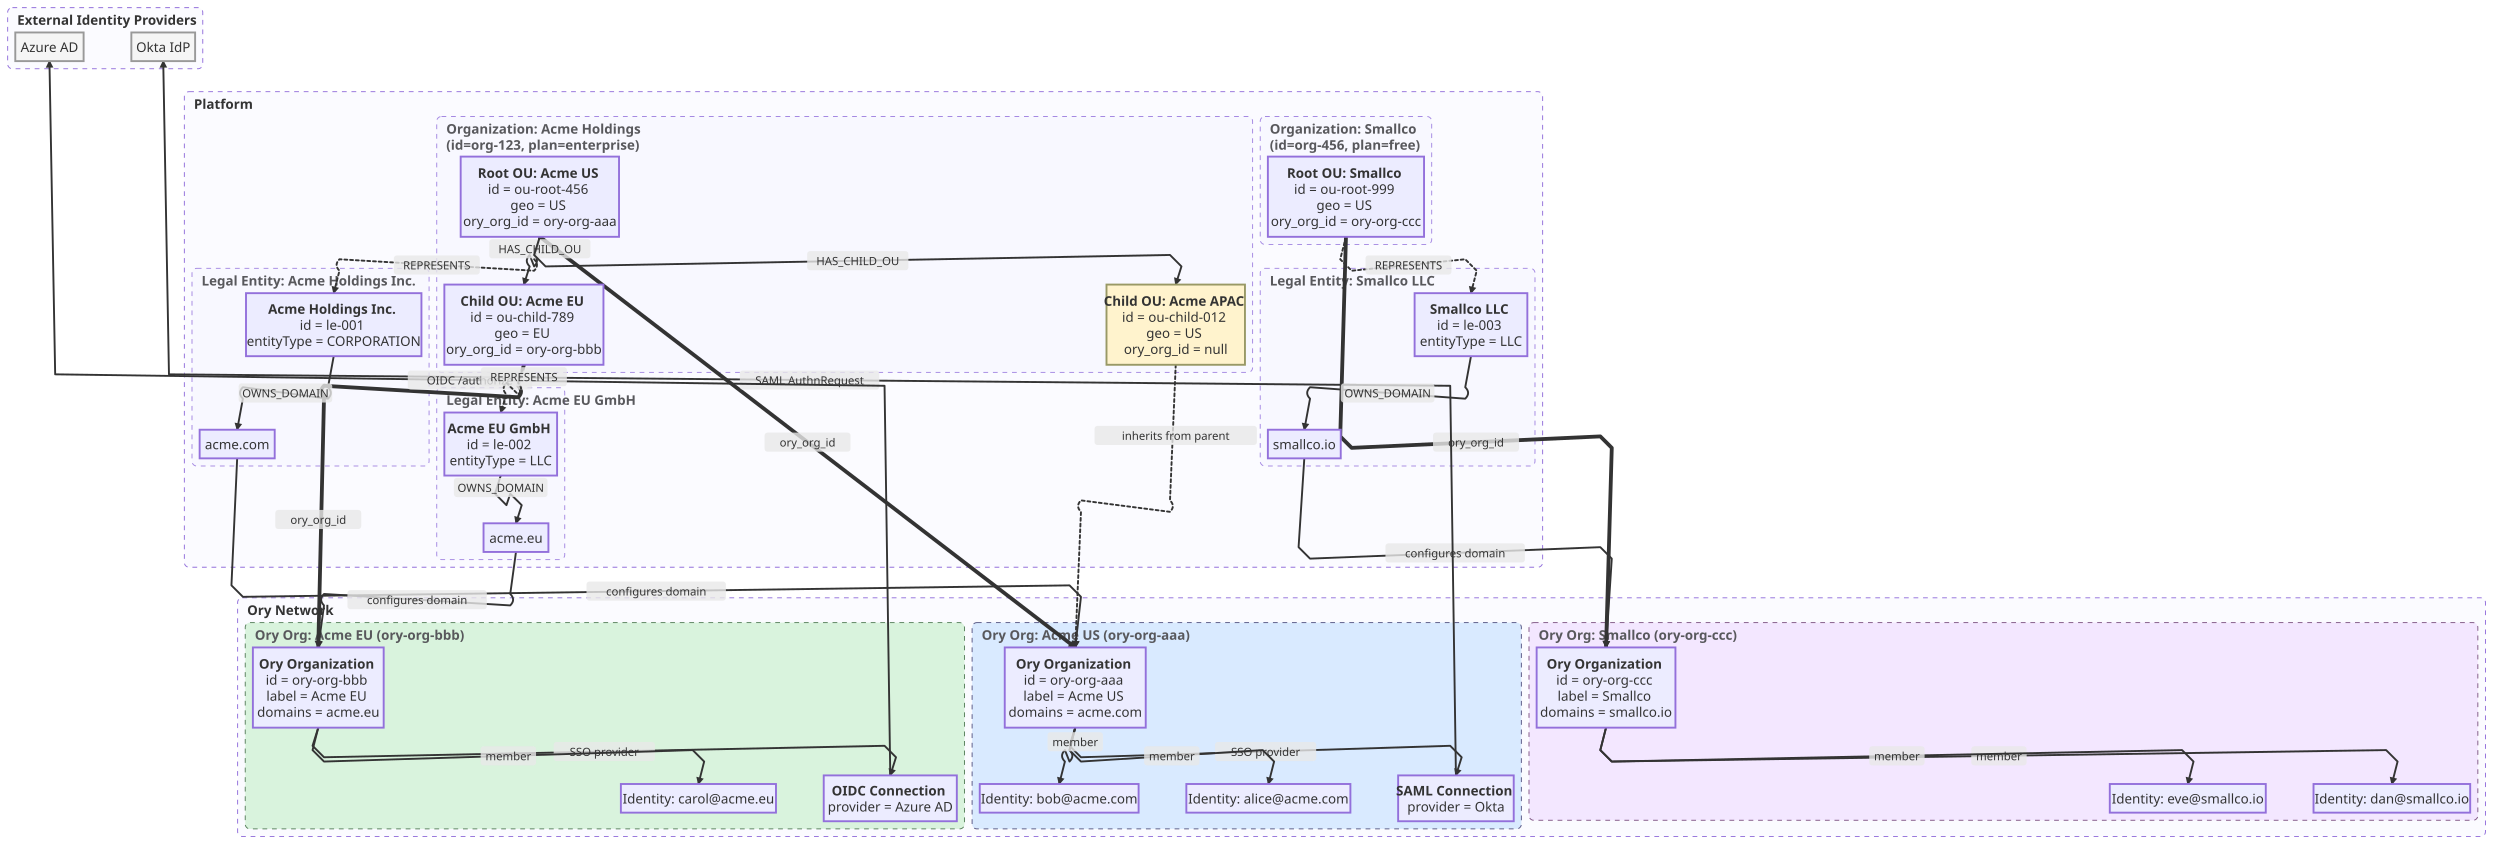
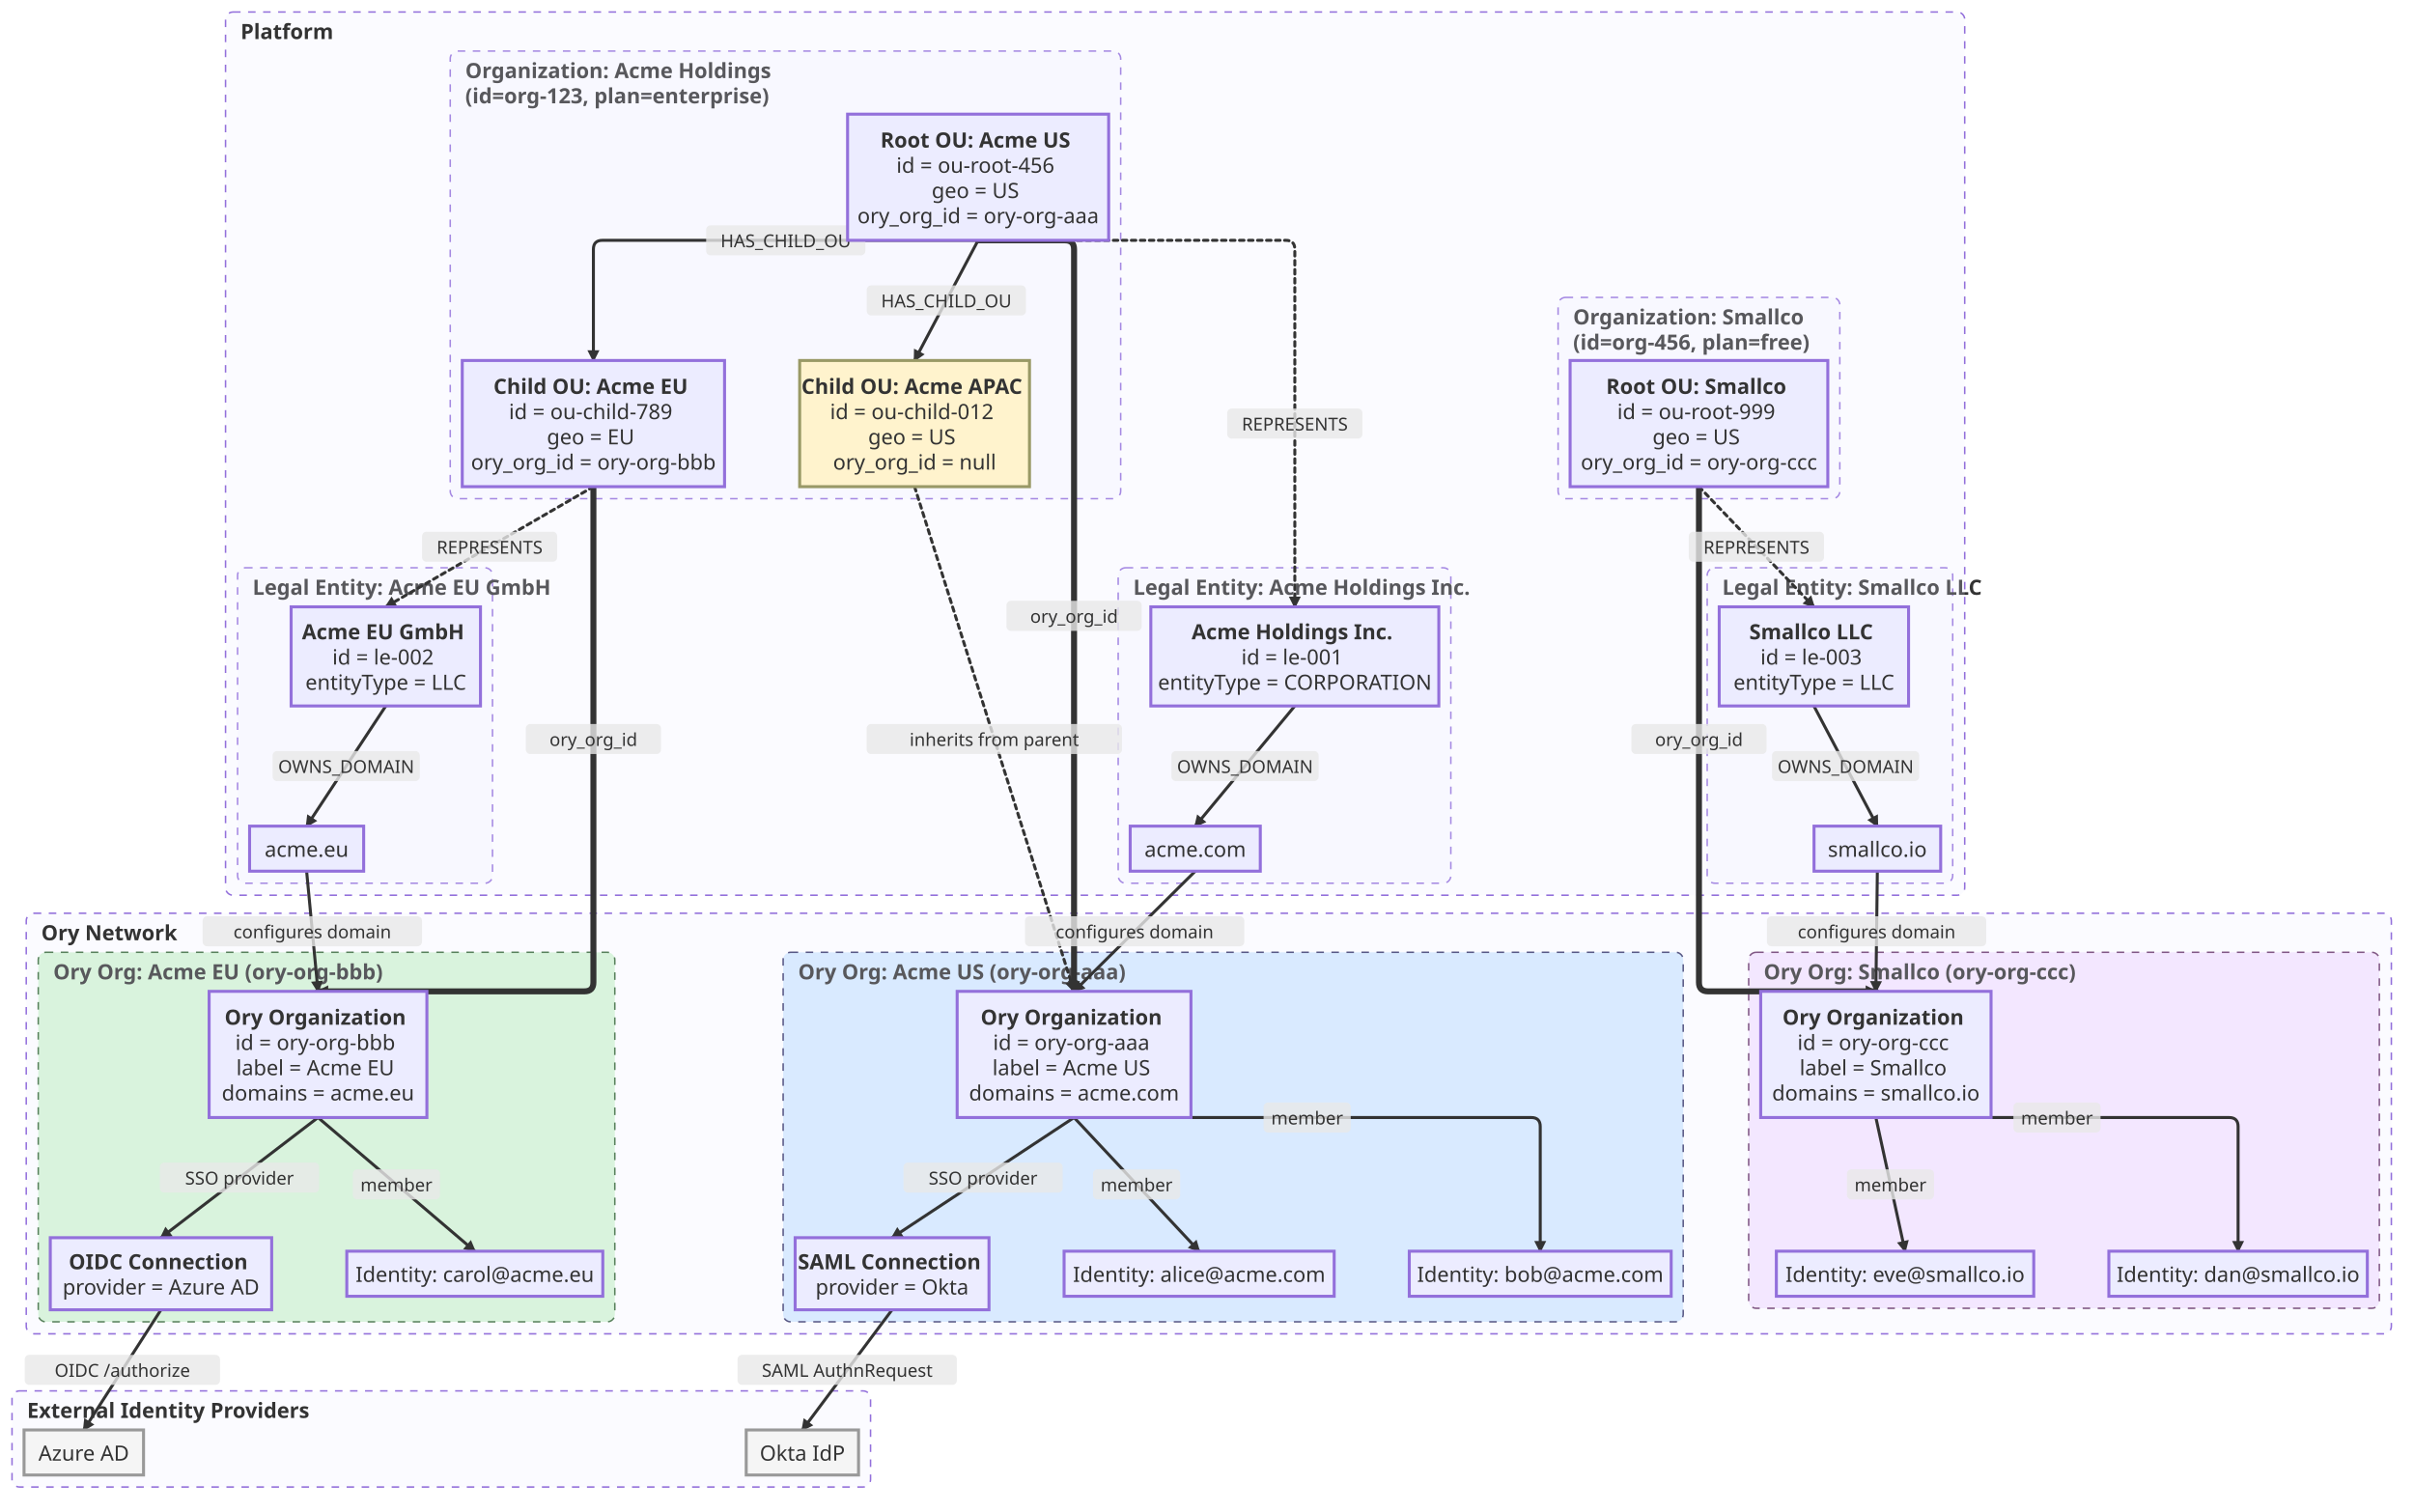
- <svg xmlns="http://www.w3.org/2000/svg" viewBox="0 0 2618 892" width="2618" height="892">
+ <svg xmlns="http://www.w3.org/2000/svg" viewBox="0 0 1607 1006" width="1607" height="1006">
  <style>
  svg { background: #ffffff; }
  .node-text { font-family: sans-serif; font-size: 14px; }
  .edge-label { font-family: sans-serif; font-size: 11.9px; }
</style>
  <defs>
    <marker id="arrowhead" viewBox="0 0 10 10" markerWidth="8" markerHeight="8" refX="8.5" refY="5" orient="auto" markerUnits="userSpaceOnUse">
      <path d="M 0 0 L 10 5 L 0 10 z" fill="#333333" />
    </marker>
    <marker id="arrowhead-thick" viewBox="0 0 10 10" markerWidth="8" markerHeight="8" refX="8.5" refY="5" orient="auto" markerUnits="userSpaceOnUse">
      <path d="M 0 0 L 10 5 L 0 10 z" fill="#333333" />
    </marker>
  </defs>
  <g transform="translate(8, 8)">
-     <rect x="449.33" y="114" width="854.383" height="268" rx="5" fill="#ebebff33" stroke="#9370DB" stroke-width="1" stroke-dasharray="5,5" />
-     <text x="459.33" y="132" font-family="sans-serif" font-size="14" font-weight="bold" fill="#333333">
-       <tspan x="459.33" dy="0">Organization: Acme Holdings</tspan>
-       <tspan x="459.33" dy="1.2em">(id=org-123, plan=enterprise)</tspan>
+     <rect x="291.724" y="26" width="446.316" height="298" rx="5" fill="#ebebff33" stroke="#9370DB" stroke-width="1" stroke-dasharray="5,5" />
+     <text x="301.724" y="44" font-family="sans-serif" font-size="14" font-weight="bold" fill="#333333">
+       <tspan x="301.724" dy="0">Organization: Acme Holdings</tspan>
+       <tspan x="301.724" dy="1.2em">(id=org-123, plan=enterprise)</tspan>
    </text>
-     <rect x="1311.712" y="114" width="179.546" height="134" rx="5" fill="#ebebff33" stroke="#9370DB" stroke-width="1" stroke-dasharray="5,5" />
-     <text x="1321.712" y="132" font-family="sans-serif" font-size="14" font-weight="bold" fill="#333333">
-       <tspan x="1321.712" dy="0">Organization: Smallco</tspan>
-       <tspan x="1321.712" dy="1.2em">(id=org-456, plan=free)</tspan>
+     <rect x="1029.221" y="190" width="187.546" height="134" rx="5" fill="#ebebff33" stroke="#9370DB" stroke-width="1" stroke-dasharray="5,5" />
+     <text x="1039.221" y="208" font-family="sans-serif" font-size="14" font-weight="bold" fill="#333333">
+       <tspan x="1039.221" dy="0">Organization: Smallco</tspan>
+       <tspan x="1039.221" dy="1.2em">(id=org-456, plan=free)</tspan>
    </text>
-     <rect x="193.058" y="273" width="248.272" height="207" rx="5" fill="#ebebff33" stroke="#9370DB" stroke-width="1" stroke-dasharray="5,5" />
-     <text x="203.058" y="291" font-family="sans-serif" font-size="14" font-weight="bold" fill="#333333">Legal Entity: Acme Holdings Inc.</text>
-     <rect x="449.33" y="398" width="134.058" height="180" rx="5" fill="#ebebff33" stroke="#9370DB" stroke-width="1" stroke-dasharray="5,5" />
-     <text x="459.33" y="416" font-family="sans-serif" font-size="14" font-weight="bold" fill="#333333">Legal Entity: Acme EU GmbH</text>
-     <rect x="1311.712" y="273" width="287.723" height="207" rx="5" fill="#ebebff33" stroke="#9370DB" stroke-width="1" stroke-dasharray="5,5" />
-     <text x="1321.712" y="291" font-family="sans-serif" font-size="14" font-weight="bold" fill="#333333">Legal Entity: Smallco LLC</text>
-     <rect x="185.058" y="88" width="1422.378" height="498" rx="5" fill="#ebebff33" stroke="#9370DB" stroke-width="1" stroke-dasharray="5,5" />
-     <text x="195.058" y="106" font-family="sans-serif" font-size="14" font-weight="bold" fill="#333333">Platform</text>
-     <rect x="1009.991" y="644" width="575.18" height="216" rx="5" fill="#d4eaff" stroke="#336" stroke-width="1" stroke-dasharray="5,5" />
-     <text x="1019.991" y="662" font-family="sans-serif" font-size="14" font-weight="bold" fill="#333333">Ory Org: Acme US (ory-org-aaa)</text>
-     <rect x="248.819" y="644" width="753.172" height="216" rx="5" fill="#d4f5d4" stroke="#363" stroke-width="1" stroke-dasharray="5,5" />
-     <text x="258.819" y="662" font-family="sans-serif" font-size="14" font-weight="bold" fill="#333333">Ory Org: Acme EU (ory-org-bbb)</text>
-     <rect x="1593.17" y="644" width="993.614" height="207" rx="5" fill="#f5e6ff" stroke="#636" stroke-width="1" stroke-dasharray="5,5" />
-     <text x="1603.17" y="662" font-family="sans-serif" font-size="14" font-weight="bold" fill="#333333">Ory Org: Smallco (ory-org-ccc)</text>
-     <rect x="240.819" y="618" width="2353.966" height="250" rx="5" fill="#ebebff33" stroke="#9370DB" stroke-width="1" stroke-dasharray="5,5" />
-     <text x="250.819" y="636" font-family="sans-serif" font-size="14" font-weight="bold" fill="#333333">Ory Network</text>
-     <rect x="0" y="0" width="204.327" height="64" rx="5" fill="#ebebff33" stroke="#9370DB" stroke-width="1" stroke-dasharray="5,5" />
-     <text x="10" y="18" font-family="sans-serif" font-size="14" font-weight="bold" fill="#333333">External Identity Providers</text>
-     <path d="M 557.33 240 L 1117.991 670" fill="none" stroke="#333333" stroke-width="4" stroke-linecap="round" stroke-linejoin="round" marker-end="url(#arrowhead)" />
-     <rect x="792.66" y="445" width="90" height="20" rx="3" fill="rgba(232,232,232,0.8)" />
-     <text class="edge-label" x="837.66" y="455" text-anchor="middle" dominant-baseline="central" fill="#333333">ory_org_id</text>
-     <path d="M 540.636 374 L 534.636 396 Q 540.636 402 534.636 408 L 331.305 396 Q 325.305 402 331.305 408 L 325.305 670" fill="none" stroke="#333333" stroke-width="4" stroke-linecap="round" stroke-linejoin="round" marker-end="url(#arrowhead)" />
-     <rect x="280.305" y="526" width="90" height="20" rx="3" fill="rgba(232,232,232,0.8)" />
-     <text class="edge-label" x="325.305" y="536" text-anchor="middle" dominant-baseline="central" fill="#333333">ory_org_id</text>
-     <path d="M 1223.215 374 L 1217.215 516 Q 1223.215 522 1217.215 528 L 1123.991 516 Q 1117.991 522 1123.991 528 L 1117.991 670" fill="none" stroke="#333333" stroke-width="2" stroke-linecap="round" stroke-linejoin="round" stroke-dasharray="3,3" marker-end="url(#arrowhead)" />
-     <rect x="1138.215" y="438" width="170" height="20" rx="3" fill="rgba(232,232,232,0.8)" />
-     <text class="edge-label" x="1223.215" y="448" text-anchor="middle" dominant-baseline="central" fill="#333333">inherits from parent</text>
-     <path d="M 1401.485 240 L 1395.485 449 Q 1401.485 455 1407.485 461 L 1667.844 449 Q 1673.844 455 1679.844 461 L 1673.844 670" fill="none" stroke="#333333" stroke-width="4" stroke-linecap="round" stroke-linejoin="round" marker-end="url(#arrowhead)" />
-     <rect x="1492.665" y="445" width="90" height="20" rx="3" fill="rgba(232,232,232,0.8)" />
-     <text class="edge-label" x="1537.665" y="455" text-anchor="middle" dominant-baseline="central" fill="#333333">ory_org_id</text>
-     <path d="M 240.361 472 L 234.361 605 Q 240.361 611 246.361 617 L 1111.991 605 Q 1117.991 611 1123.991 617 L 1117.991 670" fill="none" stroke="#333333" stroke-width="2" stroke-linecap="round" stroke-linejoin="round" marker-end="url(#arrowhead)" />
-     <rect x="606.176" y="601" width="146" height="20" rx="3" fill="rgba(232,232,232,0.8)" />
-     <text class="edge-label" x="679.176" y="611" text-anchor="middle" dominant-baseline="central" fill="#333333">configures domain</text>
-     <path d="M 532.33 570 L 526.33 614 Q 532.33 620 526.33 626 L 331.305 614 Q 325.305 620 331.305 626 L 325.305 670" fill="none" stroke="#333333" stroke-width="2" stroke-linecap="round" stroke-linejoin="round" marker-end="url(#arrowhead)" />
-     <rect x="355.818" y="610" width="146" height="20" rx="3" fill="rgba(232,232,232,0.8)" />
-     <text class="edge-label" x="428.818" y="620" text-anchor="middle" dominant-baseline="central" fill="#333333">configures domain</text>
-     <path d="M 1357.87 472 L 1351.87 565 Q 1357.87 571 1363.87 577 L 1667.844 565 Q 1673.844 571 1679.844 577 L 1673.844 670" fill="none" stroke="#333333" stroke-width="2" stroke-linecap="round" stroke-linejoin="round" marker-end="url(#arrowhead)" />
-     <rect x="1442.857" y="561" width="146" height="20" rx="3" fill="rgba(232,232,232,0.8)" />
-     <text class="edge-label" x="1515.857" y="571" text-anchor="middle" dominant-baseline="central" fill="#333333">configures domain</text>
-     <path d="M 1516.653 804 L 1510.653 396 Q 1516.653 390 1510.653 396 L 168.94 384 Q 162.94 390 168.94 384 L 162.94 56" fill="none" stroke="#333333" stroke-width="2" stroke-linecap="round" stroke-linejoin="round" marker-end="url(#arrowhead)" />
-     <rect x="766.797" y="380" width="146" height="20" rx="3" fill="rgba(232,232,232,0.8)" />
-     <text class="edge-label" x="839.797" y="390" text-anchor="middle" dominant-baseline="central" fill="#333333">SAML AuthnRequest</text>
-     <path d="M 924.297 804 L 918.297 396 Q 924.297 390 918.297 396 L 49.777 384 Q 43.777 390 49.777 384 L 43.777 56" fill="none" stroke="#333333" stroke-width="2" stroke-linecap="round" stroke-linejoin="round" marker-end="url(#arrowhead)" />
-     <rect x="419.037" y="380" width="130" height="20" rx="3" fill="rgba(232,232,232,0.8)" />
-     <text class="edge-label" x="484.037" y="390" text-anchor="middle" dominant-baseline="central" fill="#333333">OIDC /authorize</text>
-     <path d="M 557.33 240 L 551.33 263.5 Q 557.33 269.5 551.33 275.5 L 347.471 263.5 Q 341.471 269.5 347.471 275.5 L 341.471 299" fill="none" stroke="#333333" stroke-width="2" stroke-linecap="round" stroke-linejoin="round" stroke-dasharray="3,3" marker-end="url(#arrowhead)" />
-     <rect x="404.4" y="259.5" width="90" height="20" rx="3" fill="rgba(232,232,232,0.8)" />
-     <text class="edge-label" x="449.4" y="269.5" text-anchor="middle" dominant-baseline="central" fill="#333333">REPRESENTS</text>
-     <path d="M 540.636 374 L 534.636 393 Q 540.636 399 534.636 405 L 522.359 393 Q 516.359 399 522.359 405 L 516.359 424" fill="none" stroke="#333333" stroke-width="2" stroke-linecap="round" stroke-linejoin="round" stroke-dasharray="3,3" marker-end="url(#arrowhead)" />
-     <rect x="495.636" y="376.5" width="90" height="20" rx="3" fill="rgba(232,232,232,0.8)" />
-     <text class="edge-label" x="540.636" y="386.5" text-anchor="middle" dominant-baseline="central" fill="#333333">REPRESENTS</text>
-     <path d="M 1401.485 240 L 1395.485 263.5 Q 1401.485 269.5 1407.485 275.5 L 1526.407 263.5 Q 1532.407 269.5 1538.407 275.5 L 1532.407 299" fill="none" stroke="#333333" stroke-width="2" stroke-linecap="round" stroke-linejoin="round" stroke-dasharray="3,3" marker-end="url(#arrowhead)" />
-     <rect x="1421.946" y="259.5" width="90" height="20" rx="3" fill="rgba(232,232,232,0.8)" />
-     <text class="edge-label" x="1466.946" y="269.5" text-anchor="middle" dominant-baseline="central" fill="#333333">REPRESENTS</text>
-     <path d="M 557.33 240 L 551.33 259 Q 557.33 265 551.33 271 L 546.636 259 Q 540.636 265 546.636 271 L 540.636 290" fill="none" stroke="#333333" stroke-width="2" stroke-linecap="round" stroke-linejoin="round" marker-end="url(#arrowhead)" />
-     <rect x="504.33" y="242.5" width="106" height="20" rx="3" fill="rgba(232,232,232,0.8)" />
-     <text class="edge-label" x="557.33" y="252.5" text-anchor="middle" dominant-baseline="central" fill="#333333">HAS_CHILD_OU</text>
-     <path d="M 557.33 240 L 551.33 259 Q 557.33 265 563.33 271 L 1217.215 259 Q 1223.215 265 1229.215 271 L 1223.215 290" fill="none" stroke="#333333" stroke-width="2" stroke-linecap="round" stroke-linejoin="round" marker-end="url(#arrowhead)" />
-     <rect x="837.272" y="255" width="106" height="20" rx="3" fill="rgba(232,232,232,0.8)" />
-     <text class="edge-label" x="890.272" y="265" text-anchor="middle" dominant-baseline="central" fill="#333333">HAS_CHILD_OU</text>
-     <path d="M 341.471 365 L 335.471 397.5 Q 341.471 403.5 335.471 409.5 L 246.361 397.5 Q 240.361 403.5 246.361 409.5 L 240.361 442" fill="none" stroke="#333333" stroke-width="2" stroke-linecap="round" stroke-linejoin="round" marker-end="url(#arrowhead)" />
-     <rect x="241.916" y="393.5" width="98" height="20" rx="3" fill="rgba(232,232,232,0.8)" />
-     <text class="edge-label" x="290.916" y="403.5" text-anchor="middle" dominant-baseline="central" fill="#333333">OWNS_DOMAIN</text>
-     <path d="M 516.359 490 L 510.359 509 Q 516.359 515 522.359 521 L 526.33 509 Q 532.33 515 538.33 521 L 532.33 540" fill="none" stroke="#333333" stroke-width="2" stroke-linecap="round" stroke-linejoin="round" marker-end="url(#arrowhead)" />
-     <rect x="467.359" y="492.5" width="98" height="20" rx="3" fill="rgba(232,232,232,0.8)" />
-     <text class="edge-label" x="516.359" y="502.5" text-anchor="middle" dominant-baseline="central" fill="#333333">OWNS_DOMAIN</text>
-     <path d="M 1532.407 365 L 1526.407 397.5 Q 1532.407 403.5 1526.407 409.5 L 1363.87 397.5 Q 1357.87 403.5 1363.87 409.5 L 1357.87 442" fill="none" stroke="#333333" stroke-width="2" stroke-linecap="round" stroke-linejoin="round" marker-end="url(#arrowhead)" />
-     <rect x="1396.138" y="393.5" width="98" height="20" rx="3" fill="rgba(232,232,232,0.8)" />
-     <text class="edge-label" x="1445.138" y="403.5" text-anchor="middle" dominant-baseline="central" fill="#333333">OWNS_DOMAIN</text>
-     <path d="M 1117.991 754 L 1111.991 773 Q 1117.991 779 1123.991 785 L 1510.653 773 Q 1516.653 779 1522.653 785 L 1516.653 804" fill="none" stroke="#333333" stroke-width="2" stroke-linecap="round" stroke-linejoin="round" marker-end="url(#arrowhead)" />
-     <rect x="1264.322" y="769" width="106" height="20" rx="3" fill="rgba(232,232,232,0.8)" />
-     <text class="edge-label" x="1317.322" y="779" text-anchor="middle" dominant-baseline="central" fill="#333333">SSO provider</text>
-     <path d="M 1117.991 754 L 1111.991 777.5 Q 1117.991 783.5 1123.991 789.5 L 1314.24 777.5 Q 1320.24 783.5 1326.24 789.5 L 1320.24 813" fill="none" stroke="#333333" stroke-width="2" stroke-linecap="round" stroke-linejoin="round" marker-end="url(#arrowhead)" />
-     <rect x="1190.115" y="773.5" width="58" height="20" rx="3" fill="rgba(232,232,232,0.8)" />
-     <text class="edge-label" x="1219.115" y="783.5" text-anchor="middle" dominant-baseline="central" fill="#333333">member</text>
-     <path d="M 1117.991 754 L 1111.991 777.5 Q 1117.991 783.5 1111.991 789.5 L 1107.167 777.5 Q 1101.167 783.5 1107.167 789.5 L 1101.167 813" fill="none" stroke="#333333" stroke-width="2" stroke-linecap="round" stroke-linejoin="round" marker-end="url(#arrowhead)" />
-     <rect x="1088.991" y="758.75" width="58" height="20" rx="3" fill="rgba(232,232,232,0.8)" />
-     <text class="edge-label" x="1117.991" y="768.75" text-anchor="middle" dominant-baseline="central" fill="#333333">member</text>
-     <path d="M 325.305 754 L 319.305 773 Q 325.305 779 331.305 785 L 918.297 773 Q 924.297 779 930.297 785 L 924.297 804" fill="none" stroke="#333333" stroke-width="2" stroke-linecap="round" stroke-linejoin="round" marker-end="url(#arrowhead)" />
-     <rect x="571.801" y="769" width="106" height="20" rx="3" fill="rgba(232,232,232,0.8)" />
-     <text class="edge-label" x="624.801" y="779" text-anchor="middle" dominant-baseline="central" fill="#333333">SSO provider</text>
-     <path d="M 325.305 754 L 319.305 777.5 Q 325.305 783.5 331.305 789.5 L 717.392 777.5 Q 723.392 783.5 729.392 789.5 L 723.392 813" fill="none" stroke="#333333" stroke-width="2" stroke-linecap="round" stroke-linejoin="round" marker-end="url(#arrowhead)" />
-     <rect x="495.349" y="773.5" width="58" height="20" rx="3" fill="rgba(232,232,232,0.8)" />
-     <text class="edge-label" x="524.349" y="783.5" text-anchor="middle" dominant-baseline="central" fill="#333333">member</text>
-     <path d="M 1673.844 754 L 1667.844 777.5 Q 1673.844 783.5 1679.844 789.5 L 2490.753 777.5 Q 2496.753 783.5 2502.753 789.5 L 2496.753 813" fill="none" stroke="#333333" stroke-width="2" stroke-linecap="round" stroke-linejoin="round" marker-end="url(#arrowhead)" />
-     <rect x="2056.299" y="773.5" width="58" height="20" rx="3" fill="rgba(232,232,232,0.8)" />
-     <text class="edge-label" x="2085.299" y="783.5" text-anchor="middle" dominant-baseline="central" fill="#333333">member</text>
-     <path d="M 1673.844 754 L 1667.844 777.5 Q 1673.844 783.5 1679.844 789.5 L 2277.045 777.5 Q 2283.045 783.5 2289.045 789.5 L 2283.045 813" fill="none" stroke="#333333" stroke-width="2" stroke-linecap="round" stroke-linejoin="round" marker-end="url(#arrowhead)" />
-     <rect x="1949.445" y="773.5" width="58" height="20" rx="3" fill="rgba(232,232,232,0.8)" />
-     <text class="edge-label" x="1978.445" y="783.5" text-anchor="middle" dominant-baseline="central" fill="#333333">member</text>
-     <g transform="translate(723.3918, 828)">
-       <rect x="-81.212" y="-15" width="162.424" height="30" fill="#ECECFF" stroke="#9370DB" stroke-width="2" />
+     <rect x="736.37" y="370" width="221.451" height="210" rx="5" fill="#ebebff33" stroke="#9370DB" stroke-width="1" stroke-dasharray="5,5" />
+     <text x="746.37" y="388" font-family="sans-serif" font-size="14" font-weight="bold" fill="#333333">Legal Entity: Acme Holdings Inc.</text>
+     <rect x="150.149" y="370" width="169.707" height="210" rx="5" fill="#ebebff33" stroke="#9370DB" stroke-width="1" stroke-dasharray="5,5" />
+     <text x="160.149" y="388" font-family="sans-serif" font-size="14" font-weight="bold" fill="#333333">Legal Entity: Acme EU GmbH</text>
+     <rect x="1128.479" y="370" width="163.432" height="210" rx="5" fill="#ebebff33" stroke="#9370DB" stroke-width="1" stroke-dasharray="5,5" />
+     <text x="1138.479" y="388" font-family="sans-serif" font-size="14" font-weight="bold" fill="#333333">Legal Entity: Smallco LLC</text>
+     <rect x="142.149" y="0" width="1157.762" height="588" rx="5" fill="#ebebff33" stroke="#9370DB" stroke-width="1" stroke-dasharray="5,5" />
+     <text x="152.149" y="18" font-family="sans-serif" font-size="14" font-weight="bold" fill="#333333">Platform</text>
+     <rect x="513.333" y="626" width="599.18" height="246" rx="5" fill="#d4eaff" stroke="#336" stroke-width="1" stroke-dasharray="5,5" />
+     <text x="523.333" y="644" font-family="sans-serif" font-size="14" font-weight="bold" fill="#333333">Ory Org: Acme US (ory-org-aaa)</text>
+     <rect x="17.47" y="626" width="383.811" height="246" rx="5" fill="#d4f5d4" stroke="#363" stroke-width="1" stroke-dasharray="5,5" />
+     <text x="27.47" y="644" font-family="sans-serif" font-size="14" font-weight="bold" fill="#333333">Ory Org: Acme EU (ory-org-bbb)</text>
+     <rect x="1156.094" y="626" width="419.834" height="237" rx="5" fill="#f5e6ff" stroke="#636" stroke-width="1" stroke-dasharray="5,5" />
+     <text x="1166.094" y="644" font-family="sans-serif" font-size="14" font-weight="bold" fill="#333333">Ory Org: Smallco (ory-org-ccc)</text>
+     <rect x="9.47" y="600" width="1574.458" height="280" rx="5" fill="#ebebff33" stroke="#9370DB" stroke-width="1" stroke-dasharray="5,5" />
+     <text x="19.47" y="618" font-family="sans-serif" font-size="14" font-weight="bold" fill="#333333">Ory Network</text>
+     <rect x="0" y="918" width="571.528" height="64" rx="5" fill="#ebebff33" stroke="#9370DB" stroke-width="1" stroke-dasharray="5,5" />
+     <text x="10" y="936" font-family="sans-serif" font-size="14" font-weight="bold" fill="#333333">External Identity Providers</text>
+     <path d="M 643.131 152 L 701.003 152 Q 707.003 152 707.003 158 L 707.003 652" fill="none" stroke="#333333" stroke-width="4" stroke-linecap="round" stroke-linejoin="round" marker-end="url(#arrowhead)" />
+     <rect x="662.003" y="392" width="90" height="20" rx="3" fill="rgba(232,232,232,0.8)" />
+     <text class="edge-label" x="707.003" y="402" text-anchor="middle" dominant-baseline="central" fill="#333333">ory_org_id</text>
+     <path d="M 387.03 316 L 387.03 646 Q 387.03 652 381.03 652 L 203.695 652" fill="none" stroke="#333333" stroke-width="4" stroke-linecap="round" stroke-linejoin="round" marker-end="url(#arrowhead)" />
+     <rect x="342.03" y="474" width="90" height="20" rx="3" fill="rgba(232,232,232,0.8)" />
+     <text class="edge-label" x="387.03" y="484" text-anchor="middle" dominant-baseline="central" fill="#333333">ory_org_id</text>
+     <path d="M 600.833 316 L 707.003 652" fill="none" stroke="#333333" stroke-width="2" stroke-linecap="round" stroke-linejoin="round" stroke-dasharray="3,3" marker-end="url(#arrowhead)" />
+     <rect x="568.918" y="474" width="170" height="20" rx="3" fill="rgba(232,232,232,0.8)" />
+     <text class="edge-label" x="653.918" y="484" text-anchor="middle" dominant-baseline="central" fill="#333333">inherits from parent</text>
+     <path d="M 1122.994 316 L 1122.994 646 Q 1122.994 652 1128.994 652 L 1240.768 652" fill="none" stroke="#333333" stroke-width="4" stroke-linecap="round" stroke-linejoin="round" marker-end="url(#arrowhead)" />
+     <rect x="1077.994" y="474" width="90" height="20" rx="3" fill="rgba(232,232,232,0.8)" />
+     <text class="edge-label" x="1122.994" y="484" text-anchor="middle" dominant-baseline="central" fill="#333333">ory_org_id</text>
+     <path d="M 787.673 572 L 707.003 652" fill="none" stroke="#333333" stroke-width="2" stroke-linecap="round" stroke-linejoin="round" marker-end="url(#arrowhead)" />
+     <rect x="674.338" y="602" width="146" height="20" rx="3" fill="rgba(232,232,232,0.8)" />
+     <text class="edge-label" x="747.338" y="612" text-anchor="middle" dominant-baseline="central" fill="#333333">configures domain</text>
+     <path d="M 196.12 572 L 203.695 652" fill="none" stroke="#333333" stroke-width="2" stroke-linecap="round" stroke-linejoin="round" marker-end="url(#arrowhead)" />
+     <rect x="126.908" y="602" width="146" height="20" rx="3" fill="rgba(232,232,232,0.8)" />
+     <text class="edge-label" x="199.908" y="612" text-anchor="middle" dominant-baseline="central" fill="#333333">configures domain</text>
+     <path d="M 1241.753 572 L 1240.768 652" fill="none" stroke="#333333" stroke-width="2" stroke-linecap="round" stroke-linejoin="round" marker-end="url(#arrowhead)" />
+     <rect x="1168.26" y="602" width="146" height="20" rx="3" fill="rgba(232,232,232,0.8)" />
+     <text class="edge-label" x="1241.26" y="612" text-anchor="middle" dominant-baseline="central" fill="#333333">configures domain</text>
+     <path d="M 585.851 864 L 526.141 944" fill="none" stroke="#333333" stroke-width="2" stroke-linecap="round" stroke-linejoin="round" marker-end="url(#arrowhead)" />
+     <rect x="482.996" y="894" width="146" height="20" rx="3" fill="rgba(232,232,232,0.8)" />
+     <text class="edge-label" x="555.996" y="904" text-anchor="middle" dominant-baseline="central" fill="#333333">SAML AuthnRequest</text>
+     <path d="M 99.163 864 L 47.777 944" fill="none" stroke="#333333" stroke-width="2" stroke-linecap="round" stroke-linejoin="round" marker-end="url(#arrowhead)" />
+     <rect x="8.47" y="894" width="130" height="20" rx="3" fill="rgba(232,232,232,0.8)" />
+     <text class="edge-label" x="73.47" y="904" text-anchor="middle" dominant-baseline="central" fill="#333333">OIDC /authorize</text>
+     <path d="M 643.131 152 L 847.962 152 Q 853.962 152 853.962 158 L 853.962 396" fill="none" stroke="#333333" stroke-width="2" stroke-linecap="round" stroke-linejoin="round" stroke-dasharray="3,3" marker-end="url(#arrowhead)" />
+     <rect x="808.962" y="264" width="90" height="20" rx="3" fill="rgba(232,232,232,0.8)" />
+     <text class="edge-label" x="853.962" y="274" text-anchor="middle" dominant-baseline="central" fill="#333333">REPRESENTS</text>
+     <path d="M 387.03 316 L 248.828 396" fill="none" stroke="#333333" stroke-width="2" stroke-linecap="round" stroke-linejoin="round" stroke-dasharray="3,3" marker-end="url(#arrowhead)" />
+     <rect x="272.929" y="346" width="90" height="20" rx="3" fill="rgba(232,232,232,0.8)" />
+     <text class="edge-label" x="317.929" y="356" text-anchor="middle" dominant-baseline="central" fill="#333333">REPRESENTS</text>
+     <path d="M 1122.994 316 L 1199.508 396" fill="none" stroke="#333333" stroke-width="2" stroke-linecap="round" stroke-linejoin="round" stroke-dasharray="3,3" marker-end="url(#arrowhead)" />
+     <rect x="1116.251" y="346" width="90" height="20" rx="3" fill="rgba(232,232,232,0.8)" />
+     <text class="edge-label" x="1161.251" y="356" text-anchor="middle" dominant-baseline="central" fill="#333333">REPRESENTS</text>
+     <path d="M 643.131 152 L 393.03 152 Q 387.03 152 387.03 158 L 387.03 232" fill="none" stroke="#333333" stroke-width="2" stroke-linecap="round" stroke-linejoin="round" marker-end="url(#arrowhead)" />
+     <rect x="462.08" y="142" width="106" height="20" rx="3" fill="rgba(232,232,232,0.8)" />
+     <text class="edge-label" x="515.08" y="152" text-anchor="middle" dominant-baseline="central" fill="#333333">HAS_CHILD_OU</text>
+     <path d="M 643.131 152 L 600.833 232" fill="none" stroke="#333333" stroke-width="2" stroke-linecap="round" stroke-linejoin="round" marker-end="url(#arrowhead)" />
+     <rect x="568.982" y="182" width="106" height="20" rx="3" fill="rgba(232,232,232,0.8)" />
+     <text class="edge-label" x="621.982" y="192" text-anchor="middle" dominant-baseline="central" fill="#333333">HAS_CHILD_OU</text>
+     <path d="M 853.962 462 L 787.673 542" fill="none" stroke="#333333" stroke-width="2" stroke-linecap="round" stroke-linejoin="round" marker-end="url(#arrowhead)" />
+     <rect x="771.817" y="492" width="98" height="20" rx="3" fill="rgba(232,232,232,0.8)" />
+     <text class="edge-label" x="820.817" y="502" text-anchor="middle" dominant-baseline="central" fill="#333333">OWNS_DOMAIN</text>
+     <path d="M 248.828 462 L 196.12 542" fill="none" stroke="#333333" stroke-width="2" stroke-linecap="round" stroke-linejoin="round" marker-end="url(#arrowhead)" />
+     <rect x="173.474" y="492" width="98" height="20" rx="3" fill="rgba(232,232,232,0.8)" />
+     <text class="edge-label" x="222.474" y="502" text-anchor="middle" dominant-baseline="central" fill="#333333">OWNS_DOMAIN</text>
+     <path d="M 1199.508 462 L 1241.753 542" fill="none" stroke="#333333" stroke-width="2" stroke-linecap="round" stroke-linejoin="round" marker-end="url(#arrowhead)" />
+     <rect x="1171.631" y="492" width="98" height="20" rx="3" fill="rgba(232,232,232,0.8)" />
+     <text class="edge-label" x="1220.631" y="502" text-anchor="middle" dominant-baseline="central" fill="#333333">OWNS_DOMAIN</text>
+     <path d="M 707.003 736 L 585.851 816" fill="none" stroke="#333333" stroke-width="2" stroke-linecap="round" stroke-linejoin="round" marker-end="url(#arrowhead)" />
+     <rect x="593.427" y="766" width="106" height="20" rx="3" fill="rgba(232,232,232,0.8)" />
+     <text class="edge-label" x="646.427" y="776" text-anchor="middle" dominant-baseline="central" fill="#333333">SSO provider</text>
+     <path d="M 707.003 736 L 790.264 825" fill="none" stroke="#333333" stroke-width="2" stroke-linecap="round" stroke-linejoin="round" marker-end="url(#arrowhead)" />
+     <rect x="719.634" y="770.5" width="58" height="20" rx="3" fill="rgba(232,232,232,0.8)" />
+     <text class="edge-label" x="748.634" y="780.5" text-anchor="middle" dominant-baseline="central" fill="#333333">member</text>
+     <path d="M 707.003 736 L 1011.336 736 Q 1017.336 736 1017.336 742 L 1017.336 825" fill="none" stroke="#333333" stroke-width="2" stroke-linecap="round" stroke-linejoin="round" marker-end="url(#arrowhead)" />
+     <rect x="833.17" y="726" width="58" height="20" rx="3" fill="rgba(232,232,232,0.8)" />
+     <text class="edge-label" x="862.17" y="736" text-anchor="middle" dominant-baseline="central" fill="#333333">member</text>
+     <path d="M 203.695 736 L 99.163 816" fill="none" stroke="#333333" stroke-width="2" stroke-linecap="round" stroke-linejoin="round" marker-end="url(#arrowhead)" />
+     <rect x="98.429" y="766" width="106" height="20" rx="3" fill="rgba(232,232,232,0.8)" />
+     <text class="edge-label" x="151.429" y="776" text-anchor="middle" dominant-baseline="central" fill="#333333">SSO provider</text>
+     <path d="M 203.695 736 L 308.069 825" fill="none" stroke="#333333" stroke-width="2" stroke-linecap="round" stroke-linejoin="round" marker-end="url(#arrowhead)" />
+     <rect x="226.882" y="770.5" width="58" height="20" rx="3" fill="rgba(232,232,232,0.8)" />
+     <text class="edge-label" x="255.882" y="780.5" text-anchor="middle" dominant-baseline="central" fill="#333333">member</text>
+     <path d="M 1240.768 736 L 1475.897 736 Q 1481.897 736 1481.897 742 L 1481.897 825" fill="none" stroke="#333333" stroke-width="2" stroke-linecap="round" stroke-linejoin="round" marker-end="url(#arrowhead)" />
+     <rect x="1332.332" y="726" width="58" height="20" rx="3" fill="rgba(232,232,232,0.8)" />
+     <text class="edge-label" x="1361.332" y="736" text-anchor="middle" dominant-baseline="central" fill="#333333">member</text>
+     <path d="M 1240.768 736 L 1260.189 825" fill="none" stroke="#333333" stroke-width="2" stroke-linecap="round" stroke-linejoin="round" marker-end="url(#arrowhead)" />
+     <rect x="1221.478" y="770.5" width="58" height="20" rx="3" fill="rgba(232,232,232,0.8)" />
+     <text class="edge-label" x="1250.478" y="780.5" text-anchor="middle" dominant-baseline="central" fill="#333333">member</text>
+     <g transform="translate(526.141, 959)">
+       <rect x="-37.387" y="-15" width="74.773" height="30" fill="#f5f5f5" stroke="#999" stroke-width="2" />
+       <text class="node-text" text-anchor="middle" dominant-baseline="central" fill="#333333">Okta IdP</text>
+     </g>
+     <g transform="translate(99.16333, 840)">
+       <rect x="-73.693" y="-24" width="147.387" height="48" fill="#ECECFF" stroke="#9370DB" stroke-width="2" />
+       <text class="node-text" text-anchor="middle" fill="#333333">
+         <tspan x="0" dy="-0.6em" dominant-baseline="central" font-weight="bold">OIDC Connection</tspan>
+         <tspan x="0" dy="1.2em" dominant-baseline="central">provider = Azure AD</tspan>
+       </text>
+     </g>
+     <g transform="translate(308.069, 840)">
+       <rect x="-85.212" y="-15" width="170.424" height="30" fill="#ECECFF" stroke="#9370DB" stroke-width="2" />
      <text class="node-text" text-anchor="middle" dominant-baseline="central" fill="#333333">Identity: carol@acme.eu</text>
    </g>
-     <g transform="translate(557.3297, 198)">
-       <rect x="-82.909" y="-42" width="165.819" height="84" fill="#ECECFF" stroke="#9370DB" stroke-width="2" />
+     <g transform="translate(47.77685, 959)">
+       <rect x="-39.777" y="-15" width="79.554" height="30" fill="#f5f5f5" stroke="#999" stroke-width="2" />
+       <text class="node-text" text-anchor="middle" dominant-baseline="central" fill="#333333">Azure AD</text>
+     </g>
+     <g transform="translate(1260.189, 840)">
+       <rect x="-85.676" y="-15" width="171.352" height="30" fill="#ECECFF" stroke="#9370DB" stroke-width="2" />
+       <text class="node-text" text-anchor="middle" dominant-baseline="central" fill="#333333">Identity: eve@smallco.io</text>
+     </g>
+     <g transform="translate(1240.768, 694)">
+       <rect x="-76.674" y="-42" width="153.347" height="84" fill="#ECECFF" stroke="#9370DB" stroke-width="2" />
+       <text class="node-text" text-anchor="middle" fill="#333333">
+         <tspan x="0" dy="-1.8em" dominant-baseline="central" font-weight="bold">Ory Organization</tspan>
+         <tspan x="0" dy="1.2em" dominant-baseline="central">id = ory-org-ccc</tspan>
+         <tspan x="0" dy="1.2em" dominant-baseline="central">label = Smallco</tspan>
+         <tspan x="0" dy="1.2em" dominant-baseline="central">domains = smallco.io</tspan>
+       </text>
+     </g>
+     <g transform="translate(790.264, 840)">
+       <rect x="-89.896" y="-15" width="179.791" height="30" fill="#ECECFF" stroke="#9370DB" stroke-width="2" />
+       <text class="node-text" text-anchor="middle" dominant-baseline="central" fill="#333333">Identity: alice@acme.com</text>
+     </g>
+     <g transform="translate(1017.336, 840)">
+       <rect x="-87.177" y="-15" width="174.353" height="30" fill="#ECECFF" stroke="#9370DB" stroke-width="2" />
+       <text class="node-text" text-anchor="middle" dominant-baseline="central" fill="#333333">Identity: bob@acme.com</text>
+     </g>
+     <g transform="translate(585.8508, 840)">
+       <rect x="-64.518" y="-24" width="129.035" height="48" fill="#ECECFF" stroke="#9370DB" stroke-width="2" />
+       <text class="node-text" text-anchor="middle" fill="#333333">
+         <tspan x="0" dy="-0.6em" dominant-baseline="central" font-weight="bold">SAML Connection</tspan>
+         <tspan x="0" dy="1.2em" dominant-baseline="central">provider = Okta</tspan>
+       </text>
+     </g>
+     <g transform="translate(1481.897, 840)">
+       <rect x="-86.031" y="-15" width="172.063" height="30" fill="#ECECFF" stroke="#9370DB" stroke-width="2" />
+       <text class="node-text" text-anchor="middle" dominant-baseline="central" fill="#333333">Identity: dan@smallco.io</text>
+     </g>
+     <g transform="translate(387.0298, 274)">
+       <rect x="-87.306" y="-42" width="174.612" height="84" fill="#ECECFF" stroke="#9370DB" stroke-width="2" />
+       <text class="node-text" text-anchor="middle" fill="#333333">
+         <tspan x="0" dy="-1.8em" dominant-baseline="central" font-weight="bold">Child OU: Acme EU</tspan>
+         <tspan x="0" dy="1.2em" dominant-baseline="central">id = ou-child-789</tspan>
+         <tspan x="0" dy="1.2em" dominant-baseline="central">geo = EU</tspan>
+         <tspan x="0" dy="1.2em" dominant-baseline="central">ory_org_id = ory-org-bbb</tspan>
+       </text>
+     </g>
+     <g transform="translate(643.131, 110)">
+       <rect x="-86.909" y="-42" width="173.819" height="84" fill="#ECECFF" stroke="#9370DB" stroke-width="2" />
      <text class="node-text" text-anchor="middle" fill="#333333">
        <tspan x="0" dy="-1.8em" dominant-baseline="central" font-weight="bold">Root OU: Acme US</tspan>
        <tspan x="0" dy="1.2em" dominant-baseline="central">id = ou-root-456</tspan>
        <tspan x="0" dy="1.2em" dominant-baseline="central">geo = US</tspan>
        <tspan x="0" dy="1.2em" dominant-baseline="central">ory_org_id = ory-org-aaa</tspan>
      </text>
    </g>
-     <g transform="translate(540.6355, 332)">
-       <rect x="-83.306" y="-42" width="166.612" height="84" fill="#ECECFF" stroke="#9370DB" stroke-width="2" />
-       <text class="node-text" text-anchor="middle" fill="#333333">
-         <tspan x="0" dy="-1.8em" dominant-baseline="central" font-weight="bold">Child OU: Acme EU</tspan>
-         <tspan x="0" dy="1.2em" dominant-baseline="central">id = ou-child-789</tspan>
-         <tspan x="0" dy="1.2em" dominant-baseline="central">geo = EU</tspan>
-         <tspan x="0" dy="1.2em" dominant-baseline="central">ory_org_id = ory-org-bbb</tspan>
-       </text>
-     </g>
-     <g transform="translate(924.2974, 828)">
-       <rect x="-69.693" y="-24" width="139.387" height="48" fill="#ECECFF" stroke="#9370DB" stroke-width="2" />
-       <text class="node-text" text-anchor="middle" fill="#333333">
-         <tspan x="0" dy="-0.6em" dominant-baseline="central" font-weight="bold">OIDC Connection</tspan>
-         <tspan x="0" dy="1.2em" dominant-baseline="central">provider = Azure AD</tspan>
-       </text>
-     </g>
-     <g transform="translate(532.3297, 555)">
-       <rect x="-33.971" y="-15" width="67.942" height="30" fill="#ECECFF" stroke="#9370DB" stroke-width="2" />
-       <text class="node-text" text-anchor="middle" dominant-baseline="central" fill="#333333">acme.eu</text>
-     </g>
-     <g transform="translate(1673.844, 712)">
-       <rect x="-72.674" y="-42" width="145.347" height="84" fill="#ECECFF" stroke="#9370DB" stroke-width="2" />
-       <text class="node-text" text-anchor="middle" fill="#333333">
-         <tspan x="0" dy="-1.8em" dominant-baseline="central" font-weight="bold">Ory Organization</tspan>
-         <tspan x="0" dy="1.2em" dominant-baseline="central">id = ory-org-ccc</tspan>
-         <tspan x="0" dy="1.2em" dominant-baseline="central">label = Smallco</tspan>
-         <tspan x="0" dy="1.2em" dominant-baseline="central">domains = smallco.io</tspan>
-       </text>
-     </g>
-     <g transform="translate(2283.045, 828)">
-       <rect x="-81.676" y="-15" width="163.352" height="30" fill="#ECECFF" stroke="#9370DB" stroke-width="2" />
-       <text class="node-text" text-anchor="middle" dominant-baseline="central" fill="#333333">Identity: eve@smallco.io</text>
-     </g>
-     <g transform="translate(325.3054, 712)">
-       <rect x="-68.487" y="-42" width="136.973" height="84" fill="#ECECFF" stroke="#9370DB" stroke-width="2" />
+     <g transform="translate(853.9619, 429)">
+       <rect x="-95.859" y="-33" width="191.718" height="66" fill="#ECECFF" stroke="#9370DB" stroke-width="2" />
+       <text class="node-text" text-anchor="middle" fill="#333333">
+         <tspan x="0" dy="-1.2em" dominant-baseline="central" font-weight="bold">Acme Holdings Inc.</tspan>
+         <tspan x="0" dy="1.2em" dominant-baseline="central">id = le-001</tspan>
+         <tspan x="0" dy="1.2em" dominant-baseline="central">entityType = CORPORATION</tspan>
+       </text>
+     </g>
+     <g transform="translate(203.6952, 694)">
+       <rect x="-72.487" y="-42" width="144.973" height="84" fill="#ECECFF" stroke="#9370DB" stroke-width="2" />
      <text class="node-text" text-anchor="middle" fill="#333333">
        <tspan x="0" dy="-1.8em" dominant-baseline="central" font-weight="bold">Ory Organization</tspan>
        <tspan x="0" dy="1.2em" dominant-baseline="central">id = ory-org-bbb</tspan>
        <tspan x="0" dy="1.2em" dominant-baseline="central">label = Acme EU</tspan>
        <tspan x="0" dy="1.2em" dominant-baseline="central">domains = acme.eu</tspan>
      </text>
    </g>
-     <g transform="translate(1101.167, 828)">
-       <rect x="-83.177" y="-15" width="166.353" height="30" fill="#ECECFF" stroke="#9370DB" stroke-width="2" />
-       <text class="node-text" text-anchor="middle" dominant-baseline="central" fill="#333333">Identity: bob@acme.com</text>
-     </g>
-     <g transform="translate(516.3587, 457)">
-       <rect x="-59.029" y="-33" width="118.058" height="66" fill="#ECECFF" stroke="#9370DB" stroke-width="2" />
-       <text class="node-text" text-anchor="middle" fill="#333333">
-         <tspan x="0" dy="-1.2em" dominant-baseline="central" font-weight="bold">Acme EU GmbH</tspan>
-         <tspan x="0" dy="1.2em" dominant-baseline="central">id = le-002</tspan>
-         <tspan x="0" dy="1.2em" dominant-baseline="central">entityType = LLC</tspan>
-       </text>
-     </g>
-     <g transform="translate(1532.407, 332)">
-       <rect x="-59.029" y="-33" width="118.058" height="66" fill="#ECECFF" stroke="#9370DB" stroke-width="2" />
-       <text class="node-text" text-anchor="middle" fill="#333333">
-         <tspan x="0" dy="-1.2em" dominant-baseline="central" font-weight="bold">Smallco LLC</tspan>
-         <tspan x="0" dy="1.2em" dominant-baseline="central">id = le-003</tspan>
-         <tspan x="0" dy="1.2em" dominant-baseline="central">entityType = LLC</tspan>
-       </text>
-     </g>
-     <g transform="translate(341.4707, 332)">
-       <rect x="-91.859" y="-33" width="183.718" height="66" fill="#ECECFF" stroke="#9370DB" stroke-width="2" />
-       <text class="node-text" text-anchor="middle" fill="#333333">
-         <tspan x="0" dy="-1.2em" dominant-baseline="central" font-weight="bold">Acme Holdings Inc.</tspan>
-         <tspan x="0" dy="1.2em" dominant-baseline="central">id = le-001</tspan>
-         <tspan x="0" dy="1.2em" dominant-baseline="central">entityType = CORPORATION</tspan>
-       </text>
-     </g>
-     <g transform="translate(1320.24, 828)">
-       <rect x="-85.896" y="-15" width="171.791" height="30" fill="#ECECFF" stroke="#9370DB" stroke-width="2" />
-       <text class="node-text" text-anchor="middle" dominant-baseline="central" fill="#333333">Identity: alice@acme.com</text>
-     </g>
-     <g transform="translate(1357.87, 457)">
-       <rect x="-38.158" y="-15" width="76.316" height="30" fill="#ECECFF" stroke="#9370DB" stroke-width="2" />
-       <text class="node-text" text-anchor="middle" dominant-baseline="central" fill="#333333">smallco.io</text>
-     </g>
-     <g transform="translate(1223.215, 332)">
-       <rect x="-72.497" y="-42" width="144.995" height="84" fill="#fff3cd" stroke="#996" stroke-width="2" />
+     <g transform="translate(600.833, 274)">
+       <rect x="-76.497" y="-42" width="152.995" height="84" fill="#fff3cd" stroke="#996" stroke-width="2" />
      <text class="node-text" text-anchor="middle" fill="#333333">
        <tspan x="0" dy="-1.8em" dominant-baseline="central" font-weight="bold">Child OU: Acme APAC</tspan>
        <tspan x="0" dy="1.2em" dominant-baseline="central">id = ou-child-012</tspan>
        <tspan x="0" dy="1.2em" dominant-baseline="central">geo = US</tspan>
        <tspan x="0" dy="1.2em" dominant-baseline="central">ory_org_id = null</tspan>
      </text>
    </g>
-     <g transform="translate(162.9404, 41)">
-       <rect x="-33.387" y="-15" width="66.773" height="30" fill="#f5f5f5" stroke="#999" stroke-width="2" />
-       <text class="node-text" text-anchor="middle" dominant-baseline="central" fill="#333333">Okta IdP</text>
-     </g>
-     <g transform="translate(2496.753, 828)">
-       <rect x="-82.031" y="-15" width="164.063" height="30" fill="#ECECFF" stroke="#9370DB" stroke-width="2" />
-       <text class="node-text" text-anchor="middle" dominant-baseline="central" fill="#333333">Identity: dan@smallco.io</text>
-     </g>
-     <g transform="translate(1117.991, 712)">
-       <rect x="-73.819" y="-42" width="147.638" height="84" fill="#ECECFF" stroke="#9370DB" stroke-width="2" />
+     <g transform="translate(707.0032, 694)">
+       <rect x="-77.819" y="-42" width="155.638" height="84" fill="#ECECFF" stroke="#9370DB" stroke-width="2" />
      <text class="node-text" text-anchor="middle" fill="#333333">
        <tspan x="0" dy="-1.8em" dominant-baseline="central" font-weight="bold">Ory Organization</tspan>
        <tspan x="0" dy="1.2em" dominant-baseline="central">id = ory-org-aaa</tspan>
        <tspan x="0" dy="1.2em" dominant-baseline="central">label = Acme US</tspan>
        <tspan x="0" dy="1.2em" dominant-baseline="central">domains = acme.com</tspan>
      </text>
    </g>
-     <g transform="translate(43.77685, 41)">
-       <rect x="-35.777" y="-15" width="71.554" height="30" fill="#f5f5f5" stroke="#999" stroke-width="2" />
-       <text class="node-text" text-anchor="middle" dominant-baseline="central" fill="#333333">Azure AD</text>
-     </g>
-     <g transform="translate(1516.653, 828)">
-       <rect x="-60.518" y="-24" width="121.035" height="48" fill="#ECECFF" stroke="#9370DB" stroke-width="2" />
-       <text class="node-text" text-anchor="middle" fill="#333333">
-         <tspan x="0" dy="-0.6em" dominant-baseline="central" font-weight="bold">SAML Connection</tspan>
-         <tspan x="0" dy="1.2em" dominant-baseline="central">provider = Okta</tspan>
-       </text>
-     </g>
-     <g transform="translate(240.3612, 457)">
-       <rect x="-39.303" y="-15" width="78.607" height="30" fill="#ECECFF" stroke="#9370DB" stroke-width="2" />
-       <text class="node-text" text-anchor="middle" dominant-baseline="central" fill="#333333">acme.com</text>
-     </g>
-     <g transform="translate(1401.485, 198)">
-       <rect x="-81.773" y="-42" width="163.546" height="84" fill="#ECECFF" stroke="#9370DB" stroke-width="2" />
+     <g transform="translate(1122.994, 274)">
+       <rect x="-85.773" y="-42" width="171.546" height="84" fill="#ECECFF" stroke="#9370DB" stroke-width="2" />
      <text class="node-text" text-anchor="middle" fill="#333333">
        <tspan x="0" dy="-1.8em" dominant-baseline="central" font-weight="bold">Root OU: Smallco</tspan>
        <tspan x="0" dy="1.2em" dominant-baseline="central">id = ou-root-999</tspan>
        <tspan x="0" dy="1.2em" dominant-baseline="central">geo = US</tspan>
        <tspan x="0" dy="1.2em" dominant-baseline="central">ory_org_id = ory-org-ccc</tspan>
      </text>
    </g>
+     <g transform="translate(1241.753, 557)">
+       <rect x="-42.158" y="-15" width="84.316" height="30" fill="#ECECFF" stroke="#9370DB" stroke-width="2" />
+       <text class="node-text" text-anchor="middle" dominant-baseline="central" fill="#333333">smallco.io</text>
+     </g>
+     <g transform="translate(248.8278, 429)">
+       <rect x="-63.029" y="-33" width="126.058" height="66" fill="#ECECFF" stroke="#9370DB" stroke-width="2" />
+       <text class="node-text" text-anchor="middle" fill="#333333">
+         <tspan x="0" dy="-1.2em" dominant-baseline="central" font-weight="bold">Acme EU GmbH</tspan>
+         <tspan x="0" dy="1.2em" dominant-baseline="central">id = le-002</tspan>
+         <tspan x="0" dy="1.2em" dominant-baseline="central">entityType = LLC</tspan>
+       </text>
+     </g>
+     <g transform="translate(1199.508, 429)">
+       <rect x="-63.029" y="-33" width="126.058" height="66" fill="#ECECFF" stroke="#9370DB" stroke-width="2" />
+       <text class="node-text" text-anchor="middle" fill="#333333">
+         <tspan x="0" dy="-1.2em" dominant-baseline="central" font-weight="bold">Smallco LLC</tspan>
+         <tspan x="0" dy="1.2em" dominant-baseline="central">id = le-003</tspan>
+         <tspan x="0" dy="1.2em" dominant-baseline="central">entityType = LLC</tspan>
+       </text>
+     </g>
+     <g transform="translate(787.673, 557)">
+       <rect x="-43.303" y="-15" width="86.607" height="30" fill="#ECECFF" stroke="#9370DB" stroke-width="2" />
+       <text class="node-text" text-anchor="middle" dominant-baseline="central" fill="#333333">acme.com</text>
+     </g>
+     <g transform="translate(196.1205, 557)">
+       <rect x="-37.971" y="-15" width="75.942" height="30" fill="#ECECFF" stroke="#9370DB" stroke-width="2" />
+       <text class="node-text" text-anchor="middle" dominant-baseline="central" fill="#333333">acme.eu</text>
+     </g>
  </g>
</svg>
